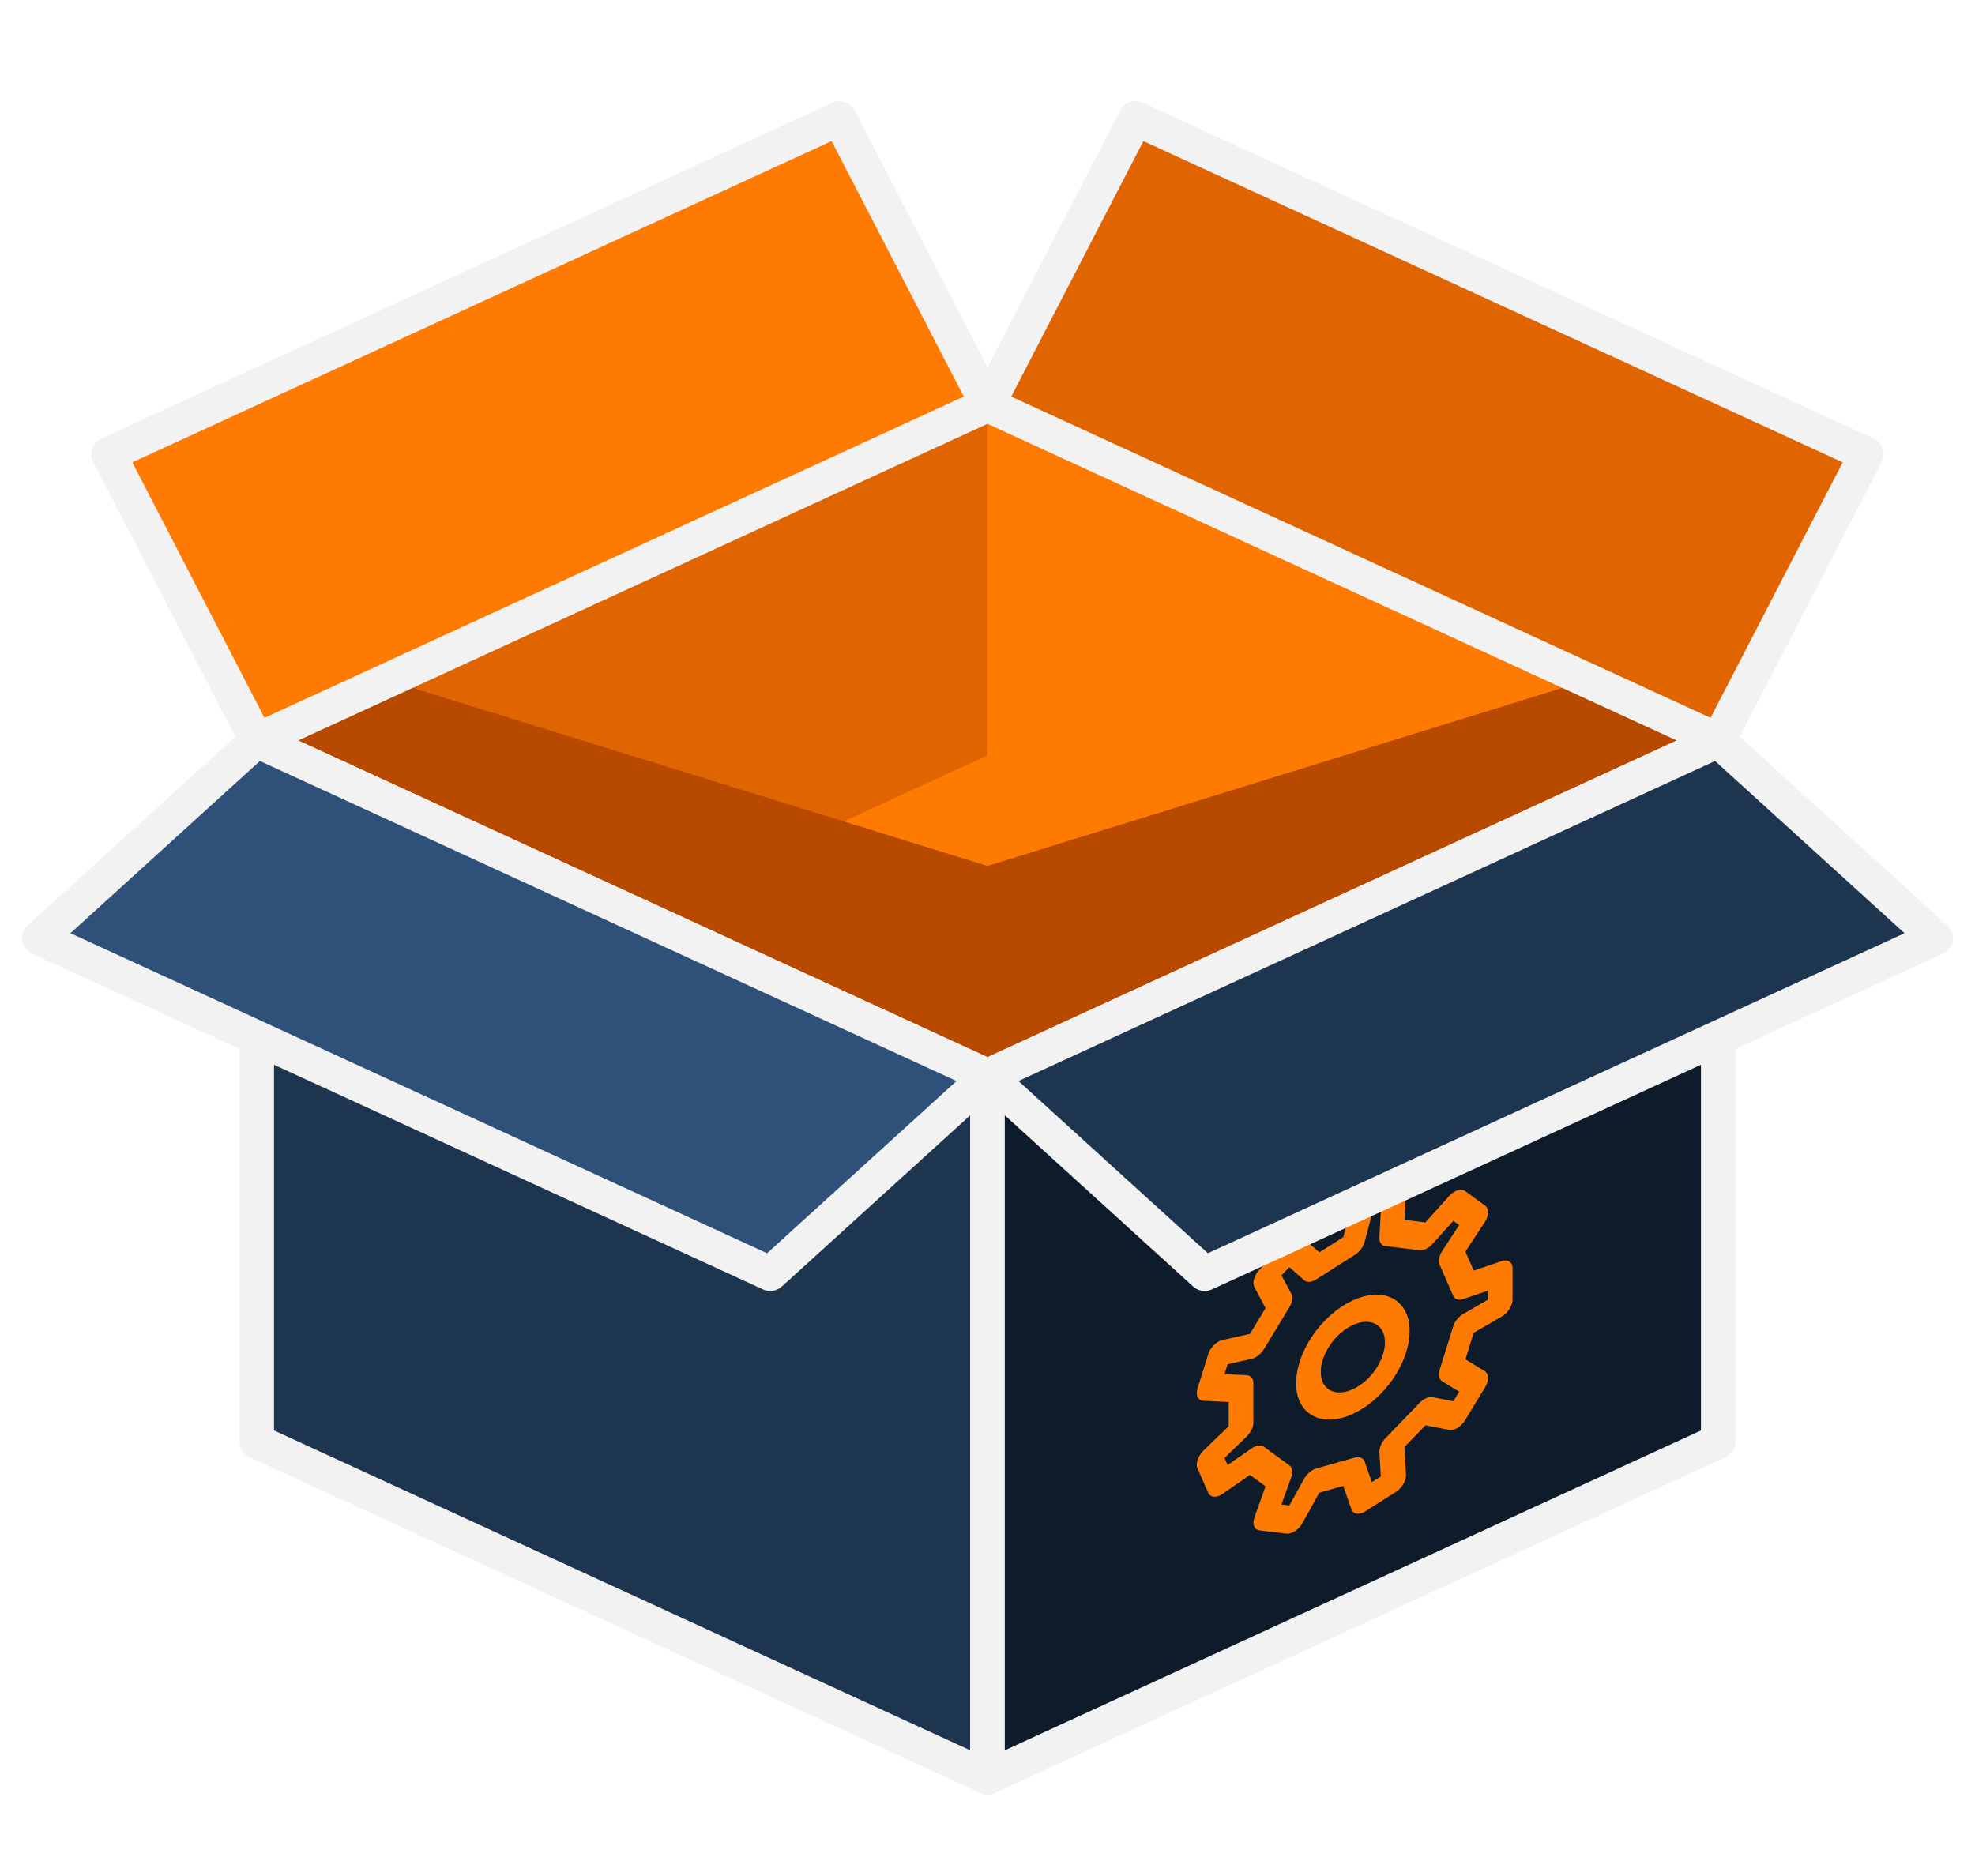
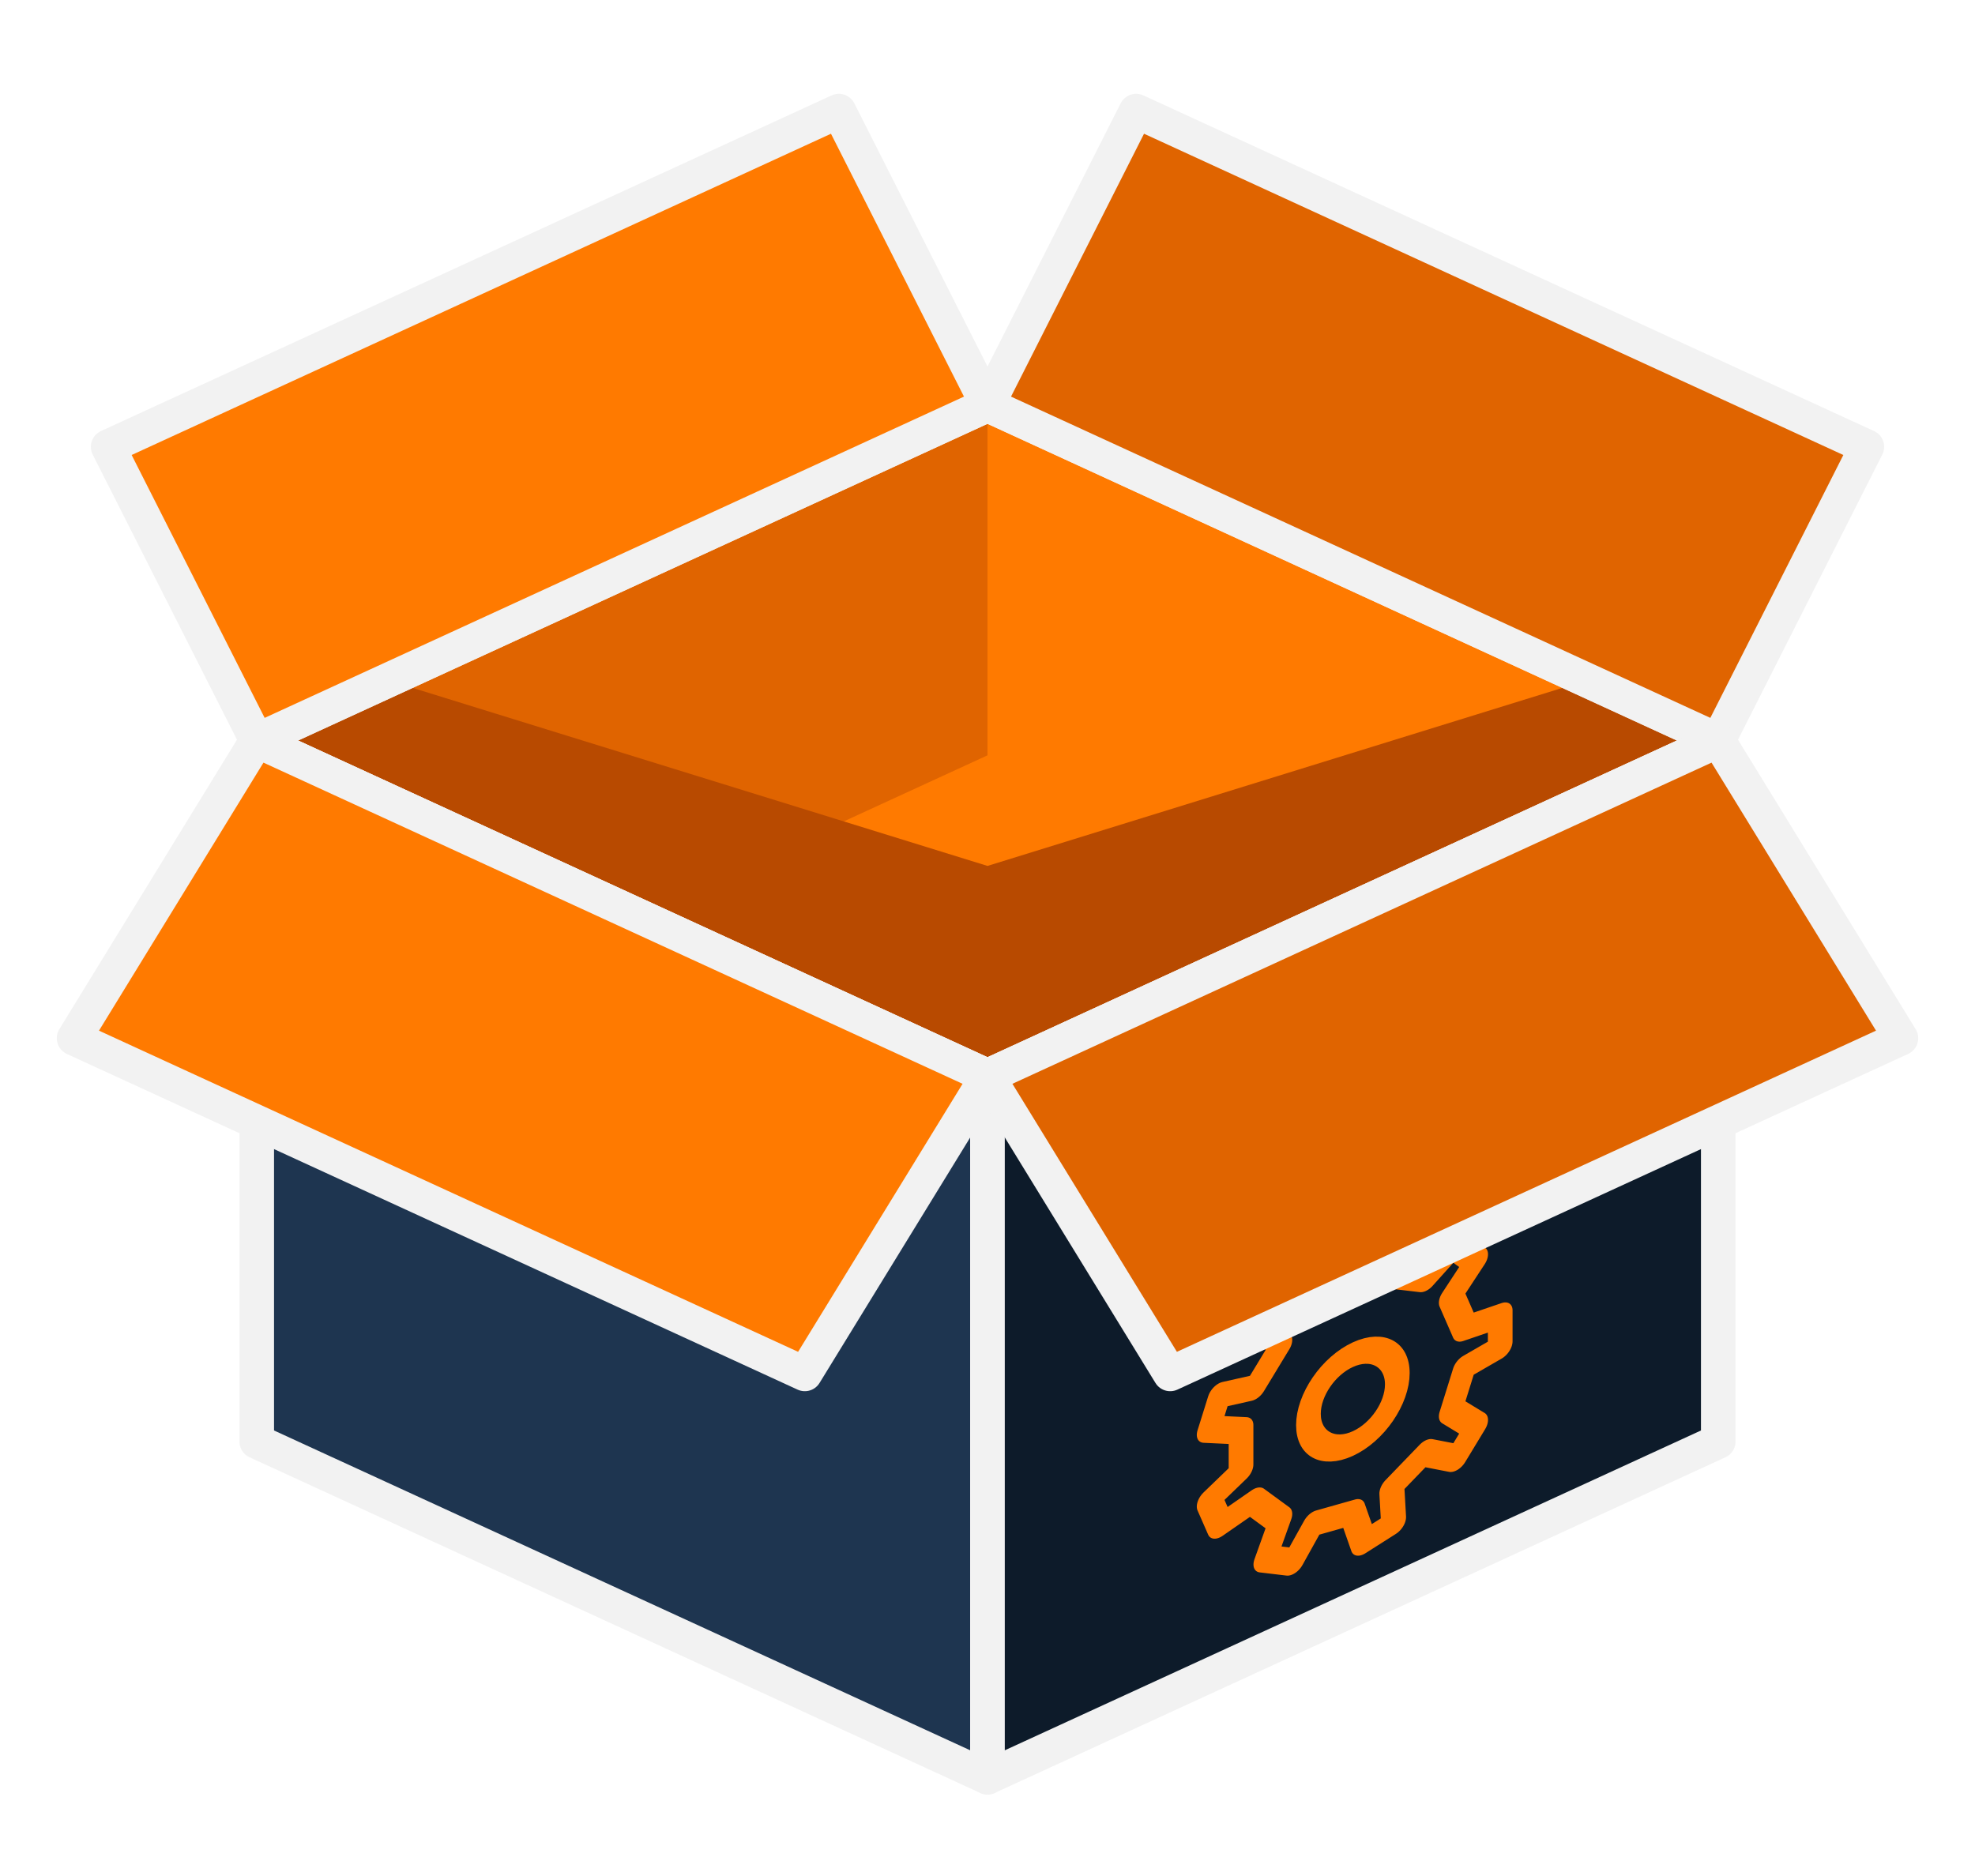
<svg xmlns="http://www.w3.org/2000/svg" viewBox="0 0 400 380" fill="none" stroke-linecap="round" stroke-linejoin="round">
-   <g>
-     <path d="M52 150 L200 82 L170 24 L22 92 Z" fill="#FF7A00" stroke="#F2F2F2" stroke-width="7" />
-     <path d="M200 82 L348 150 L378 92 L230 24 Z" fill="#E06400" stroke="#F2F2F2" stroke-width="7" />
-   </g>
  <g>
    <path d="M52 150 L200 82 L348 150 L200 218 Z" fill="#FF7A00" />
    <path d="M52 150 L200 82 L200 153 L129.3 185.5 Z" fill="#E06400" />
    <path d="M52 150 L200 218 L348 150 L321.4 137.8 L200 175.4 L78.6 137.8 Z" fill="#B84A00" />
    <path d="M52 150 L200 82 L348 150 L200 218 Z" stroke="#F2F2F2" stroke-width="7" />
  </g>
  <g>
    <path d="M52 150 L200 218 L200 360 L52 292 Z" fill="#1E3550" stroke="#F2F2F2" stroke-width="7" />
    <path d="M200 218 L348 150 L348 292 L200 360 Z" fill="#0D1B2A" stroke="#F2F2F2" stroke-width="7" />
-     <g transform="matrix(1 -0.459 0 1 274 274.9)">
+     <path d="M262.2 189.4 L285.8 178.6 L285.8 209.8 L262.2 220.7 Z" fill="#FF7A00" />
+     <g transform="matrix(1 -0.459 0 1 274 283.4)">
      <path d="M22.65,-3.99 L29.84,-3.14 L29.84,3.14 L22.65,3.99 L19.92,11.50 L24.87,16.78 L20.84,21.58 L14.78,17.62 L7.87,21.61 L8.27,28.84 L2.09,29.93 L0.00,23.00 L-7.87,21.61 L-12.20,27.41 L-17.63,24.27 L-14.78,17.62 L-19.92,11.50 L-26.96,13.15 L-29.11,7.26 L-22.65,3.99 L-22.65,-3.99 L-29.11,-7.26 L-26.96,-13.15 L-19.92,-11.50 L-14.78,-17.62 L-17.63,-24.27 L-12.20,-27.41 L-7.87,-21.61 L-0.00,-23.00 L2.09,-29.93 L8.27,-28.84 L7.87,-21.61 L14.78,-17.62 L20.84,-21.58 L24.87,-16.78 L19.92,-11.50 Z" stroke="#FF7A00" stroke-width="5" />
      <circle r="9" stroke="#FF7A00" stroke-width="5" />
    </g>
  </g>
  <g>
-     <path d="M52 150 L200 218 L156 258 L8 190 Z" fill="#2E5079" stroke="#F2F2F2" stroke-width="7" />
-     <path d="M200 218 L348 150 L392 190 L244 258 Z" fill="#1E3550" stroke="#F2F2F2" stroke-width="7" />
+     <g>
+       <path d="M52 150 L200 82 L169.9 22.5 L21.9 90.5 Z" fill="#FF7A00" stroke="#F2F2F2" stroke-width="7" />
+     </g>
+     <g>
+       <path d="M200 82 L348 150 L378.1 90.5 L230.1 22.5 Z" fill="#E06400" stroke="#F2F2F2" stroke-width="7" />
+     </g>
+     <g>
+       <path d="M200 218 L348 150 L385 210.3 L237 278.3 Z" fill="#E06400" stroke="#F2F2F2" stroke-width="7" />
+     </g>
+     <g>
+       <path d="M52 150 L200 218 L163 278.3 L15 210.3 Z" fill="#FF7A00" stroke="#F2F2F2" stroke-width="7" />
+     </g>
  </g>
</svg>
